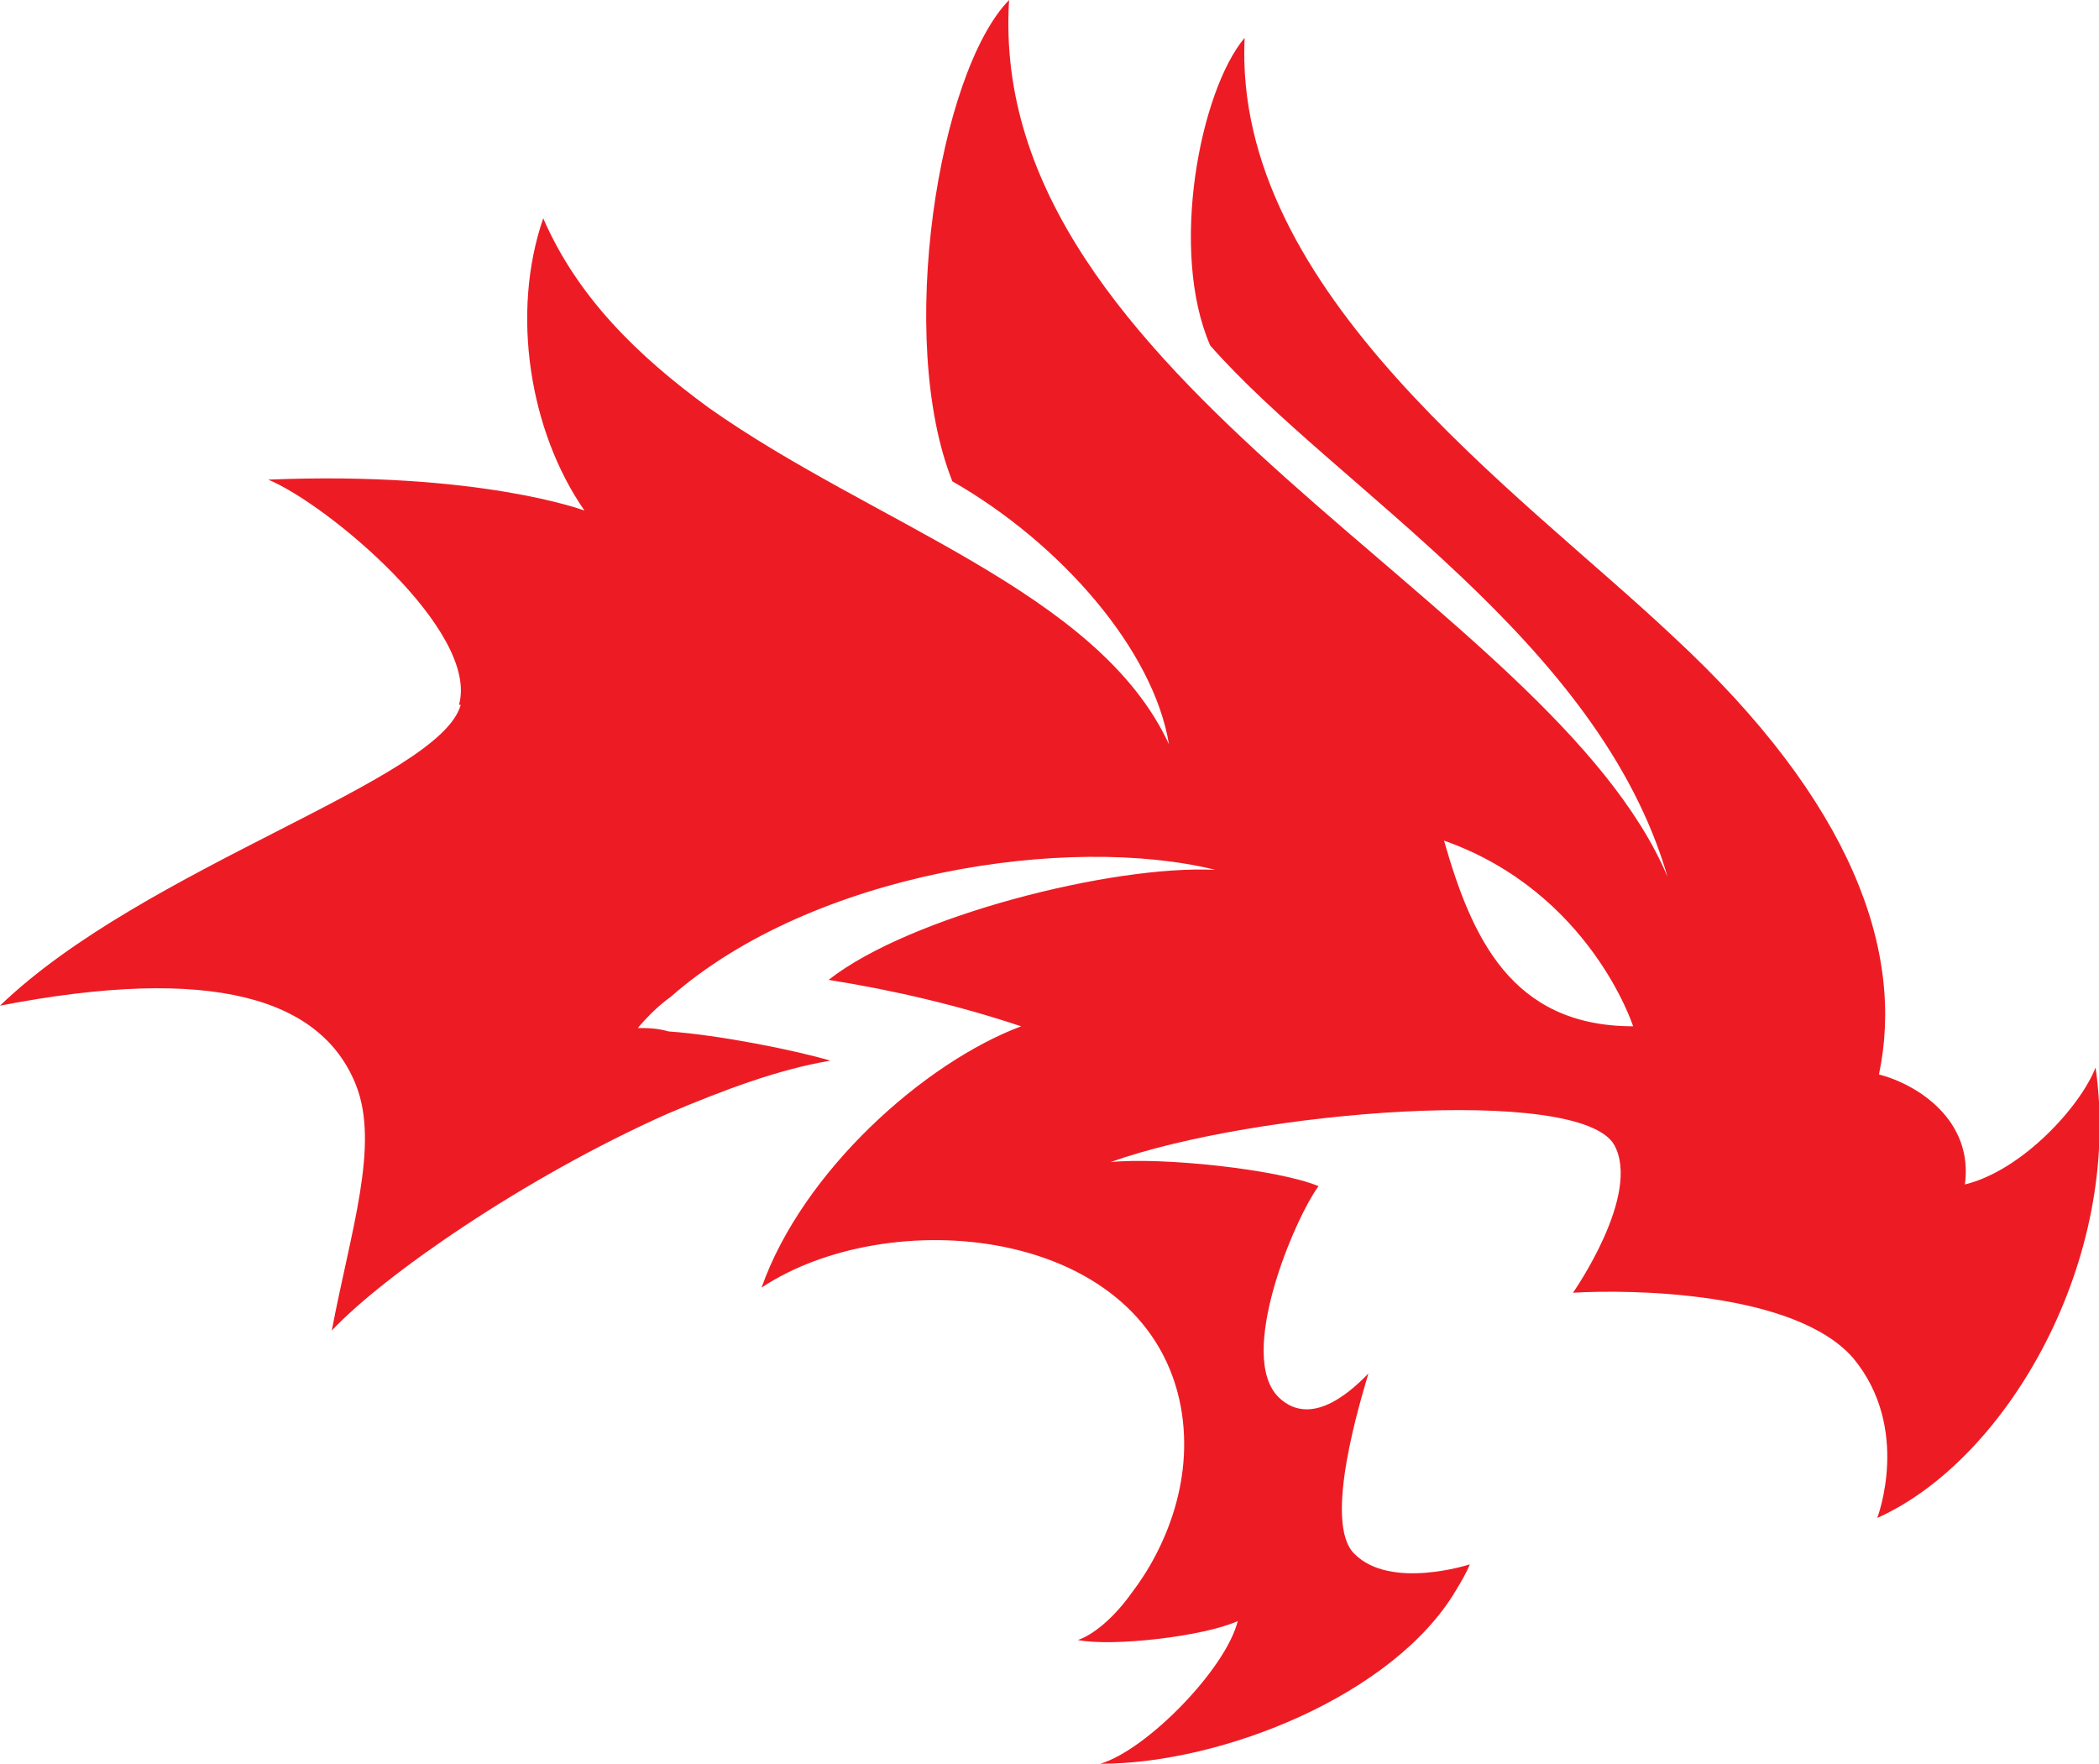
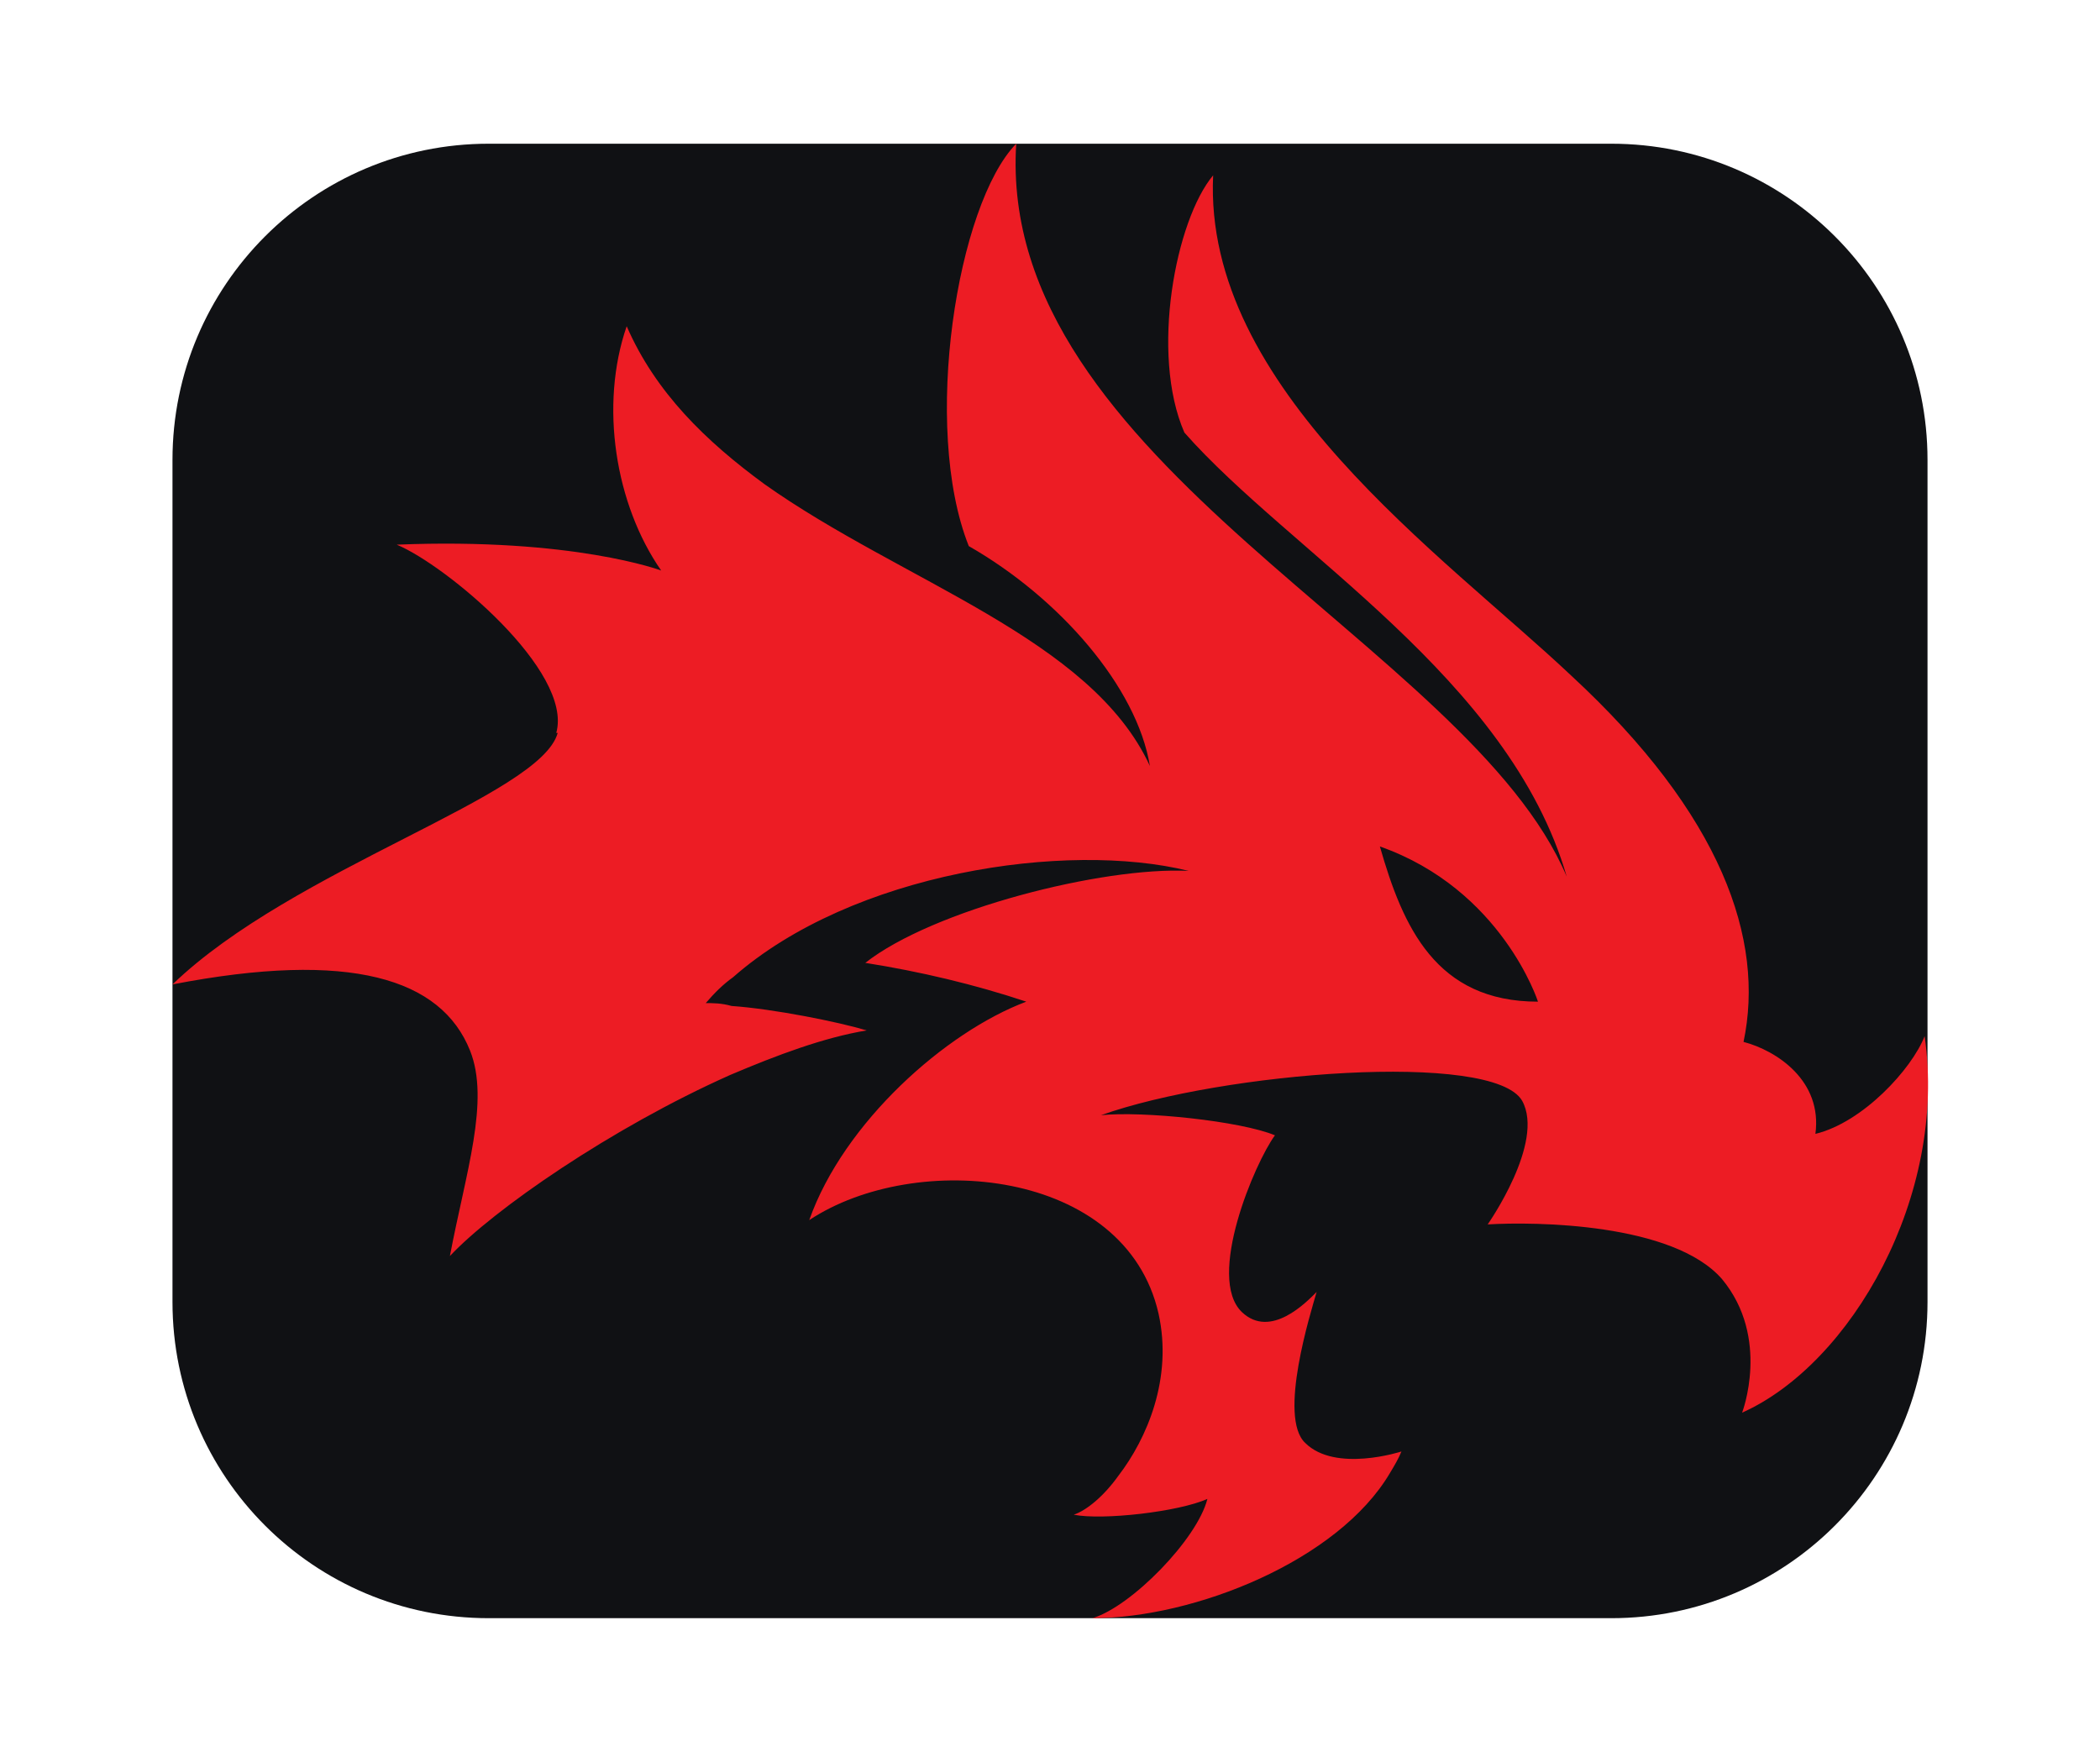
- <svg xmlns="http://www.w3.org/2000/svg" id="Layer_1" version="1.1" viewBox="0 0 12.21 10.26">
+ <svg xmlns="http://www.w3.org/2000/svg" id="Layer_1" version="1.1" viewBox="-1.2 -1 14.61 12.26">
  <defs>
    <style>
      .st0 {
        fill: #ed1c24;
      }
    </style>
  </defs>
+   <rect x="0" y="0" width="12.21" height="10.26" rx="2.2" fill="#101114" />
  <path class="st0" d="M12.19,6.21c-.09.23-.43.6-.76.68.05-.37-.27-.58-.5-.64.15-.71-.15-1.58-1.2-2.55-.89-.84-2.56-2-2.49-3.48-.26.31-.44,1.24-.2,1.79.73.83,2.26,1.71,2.66,3.09-.68-1.61-3.97-2.88-3.83-5.1-.41.42-.66,1.97-.33,2.8.63.36,1.17.98,1.26,1.53-.41-.89-1.72-1.28-2.68-1.96-.41-.3-.76-.64-.96-1.1-.19.55-.08,1.24.24,1.7,0,0-.61-.23-1.84-.18.34.14,1.23.88,1.11,1.31h.01c-.12.44-1.84.94-2.68,1.75,1.24-.24,1.87-.04,2.07.46.14.35-.03.85-.14,1.43.3-.32,1.12-.89,1.95-1.26.33-.14.65-.26.95-.31-.2-.06-.65-.15-.94-.17-.07-.02-.13-.02-.18-.02.06-.07.12-.13.19-.18.83-.73,2.32-.95,3.17-.74-.6-.03-1.78.27-2.25.64.38.06.76.15,1.12.27-.56.21-1.27.84-1.51,1.52.74-.49,2.2-.36,2.43.65.1.45-.08.87-.28,1.13-.1.14-.22.24-.31.27.2.04.73-.02.93-.11-.07.28-.53.75-.8.83.71,0,1.71-.4,2.07-1.01.03-.05.06-.1.08-.15,0,0-.46.15-.67-.06-.19-.18.04-.91.08-1.05-.07.07-.32.33-.52.14-.25-.24.09-1.04.23-1.23-.24-.1-.92-.17-1.21-.14.84-.3,2.73-.45,2.93-.1.16.29-.24.86-.24.86.33-.02,1.29-.01,1.63.38.34.41.14.93.14.93.76-.34,1.43-1.51,1.27-2.62ZM8.4,4.89c.85.3,1.1,1.08,1.1,1.08-.71,0-.94-.52-1.1-1.08Z" />
</svg>
